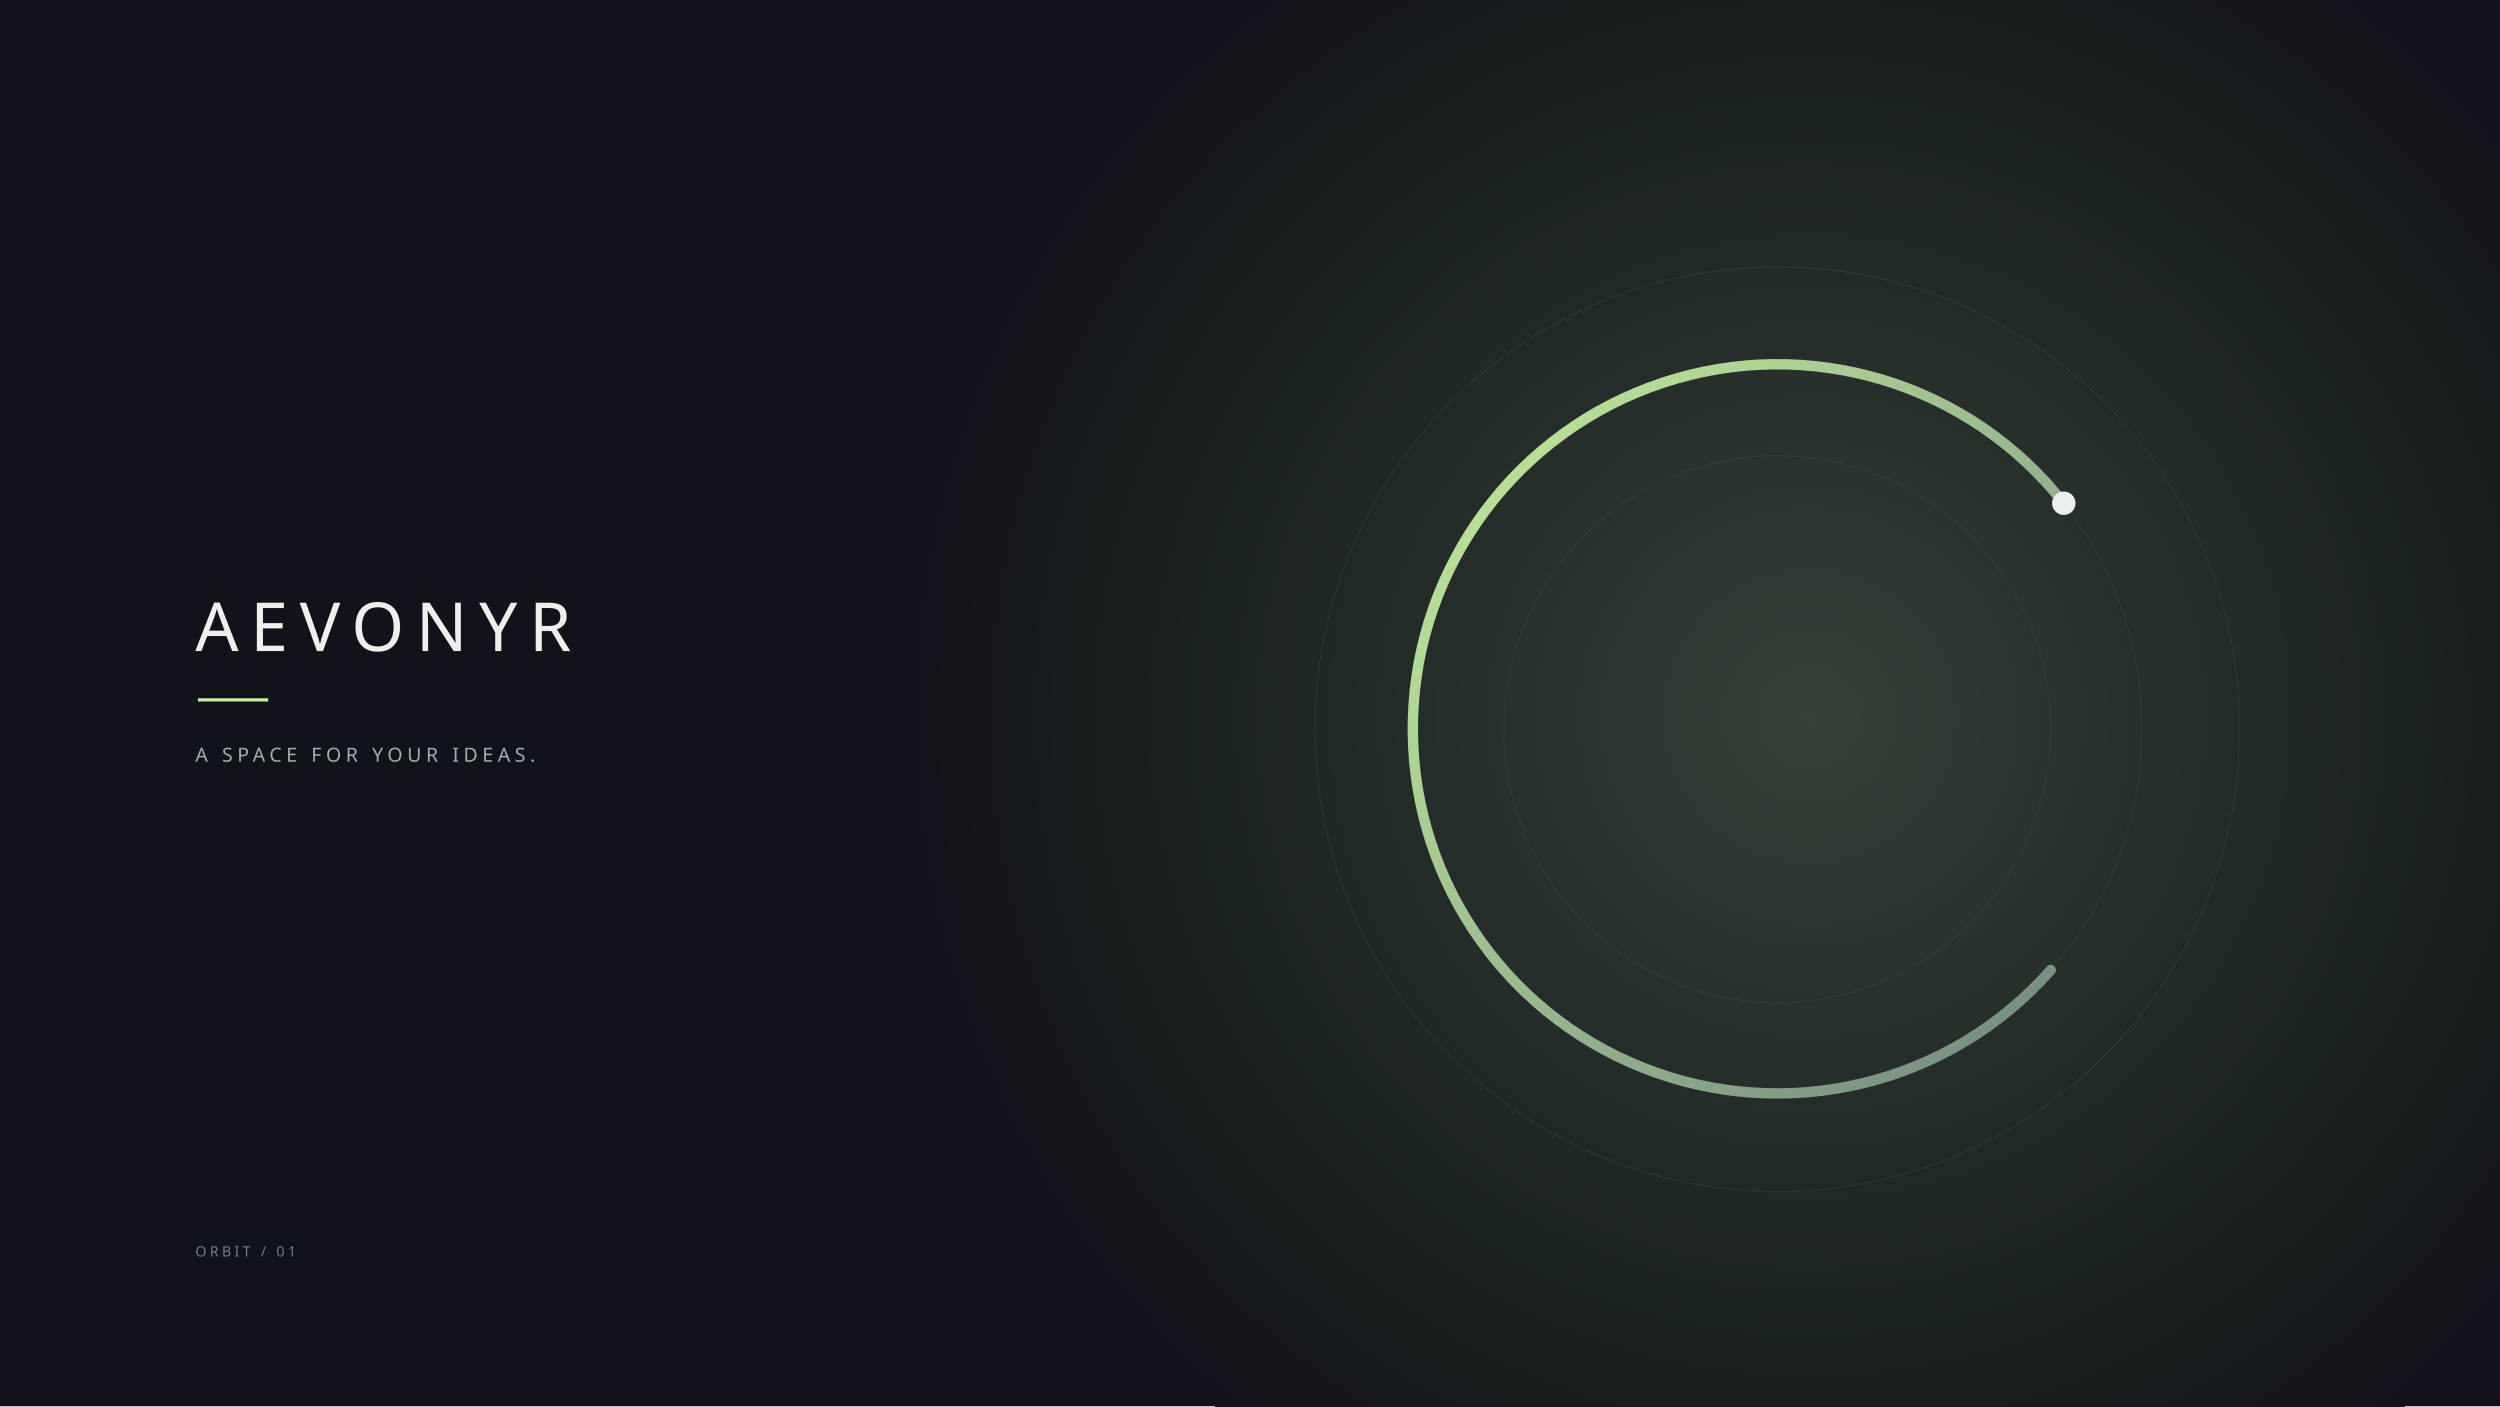
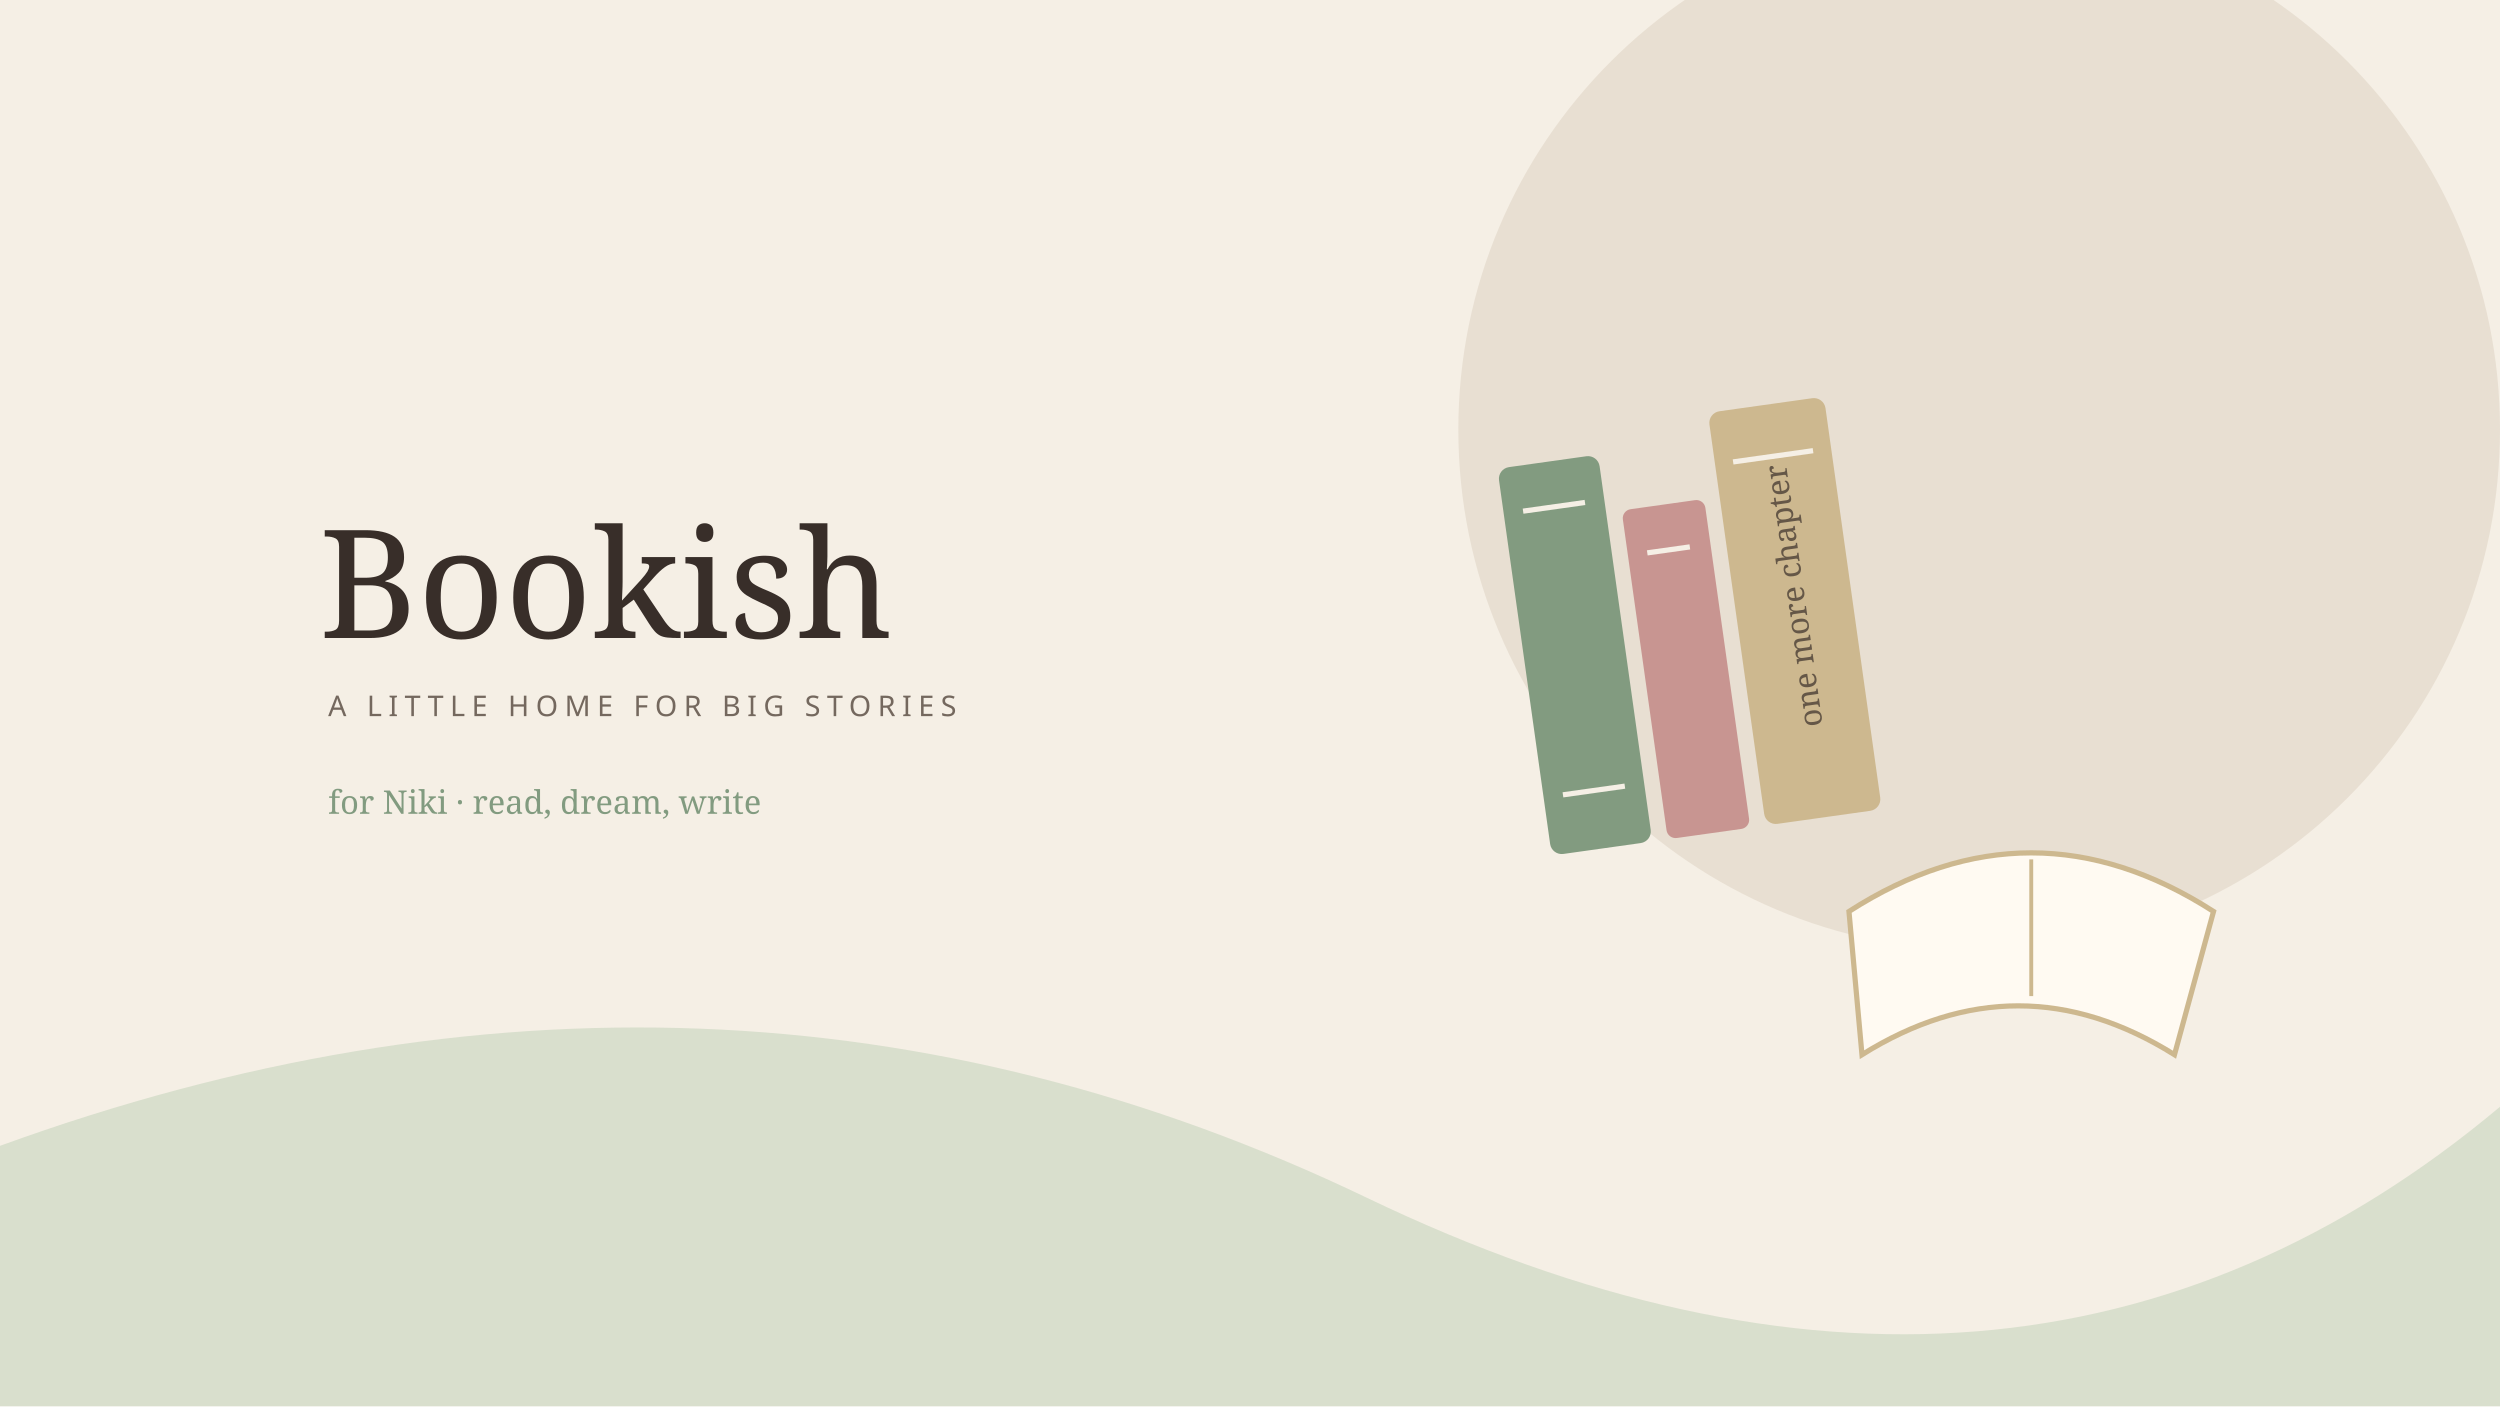
- <svg xmlns="http://www.w3.org/2000/svg" width="3840" height="2160" viewBox="0 0 3840 2160">
-   <defs>
-     <radialGradient id="halo">
-       <stop stop-color="#334035" />
-       <stop offset="1" stop-color="#101319" />
-     </radialGradient>
-     <linearGradient id="arc" x2="1" y2="1">
-       <stop stop-color="#c4ef9c" />
-       <stop offset="1" stop-color="#718780" />
-     </linearGradient>
-   </defs>
-   <rect width="3840" height="2160" fill="#101319" />
-   <ellipse cx="2780" cy="1100" rx="1400" ry="1400" fill="url(#halo)" />
-   <g fill="none" stroke="#354038">
-     <circle cx="2730" cy="1120" r="710" />
-     <circle cx="2730" cy="1120" r="560" />
-     <circle cx="2730" cy="1120" r="420" />
+ <svg xmlns="http://www.w3.org/2000/svg" width="3840" height="2160" viewBox="0 0 1920 1080">
+   <rect width="1920" height="1080" fill="#f5efe5" />
+   <circle cx="1520" cy="330" r="400" fill="#e8dfd2" />
+   <path d="M0 880 Q550 680 1050 920 T1920 850 V1080 H0Z" fill="#d9dfcd" />
+   <g transform="translate(1150 360) rotate(-8)">
+     <rect x="0" y="0" width="78" height="300" rx="9" fill="#829b80" />
+     <rect x="90" y="45" width="64" height="255" rx="7" fill="#c89591" />
+     <rect x="166" y="-20" width="90" height="320" rx="9" fill="#cdb88f" />
+     <path d="M15 35H63 M15 255H63 M105 80H138 M180 20H242" stroke="#f5efe5" stroke-width="4" />
+     <text x="220" y="230" fill="#655747" font-family="serif" font-size="24" transform="rotate(-90 220 230)">one more chapter</text>
  </g>
-   <path d="M3170 773 A560 560 0 1 0 3150 1490" fill="none" stroke="url(#arc)" stroke-width="16" stroke-linecap="round" />
-   <circle cx="3170" cy="773" r="18" fill="#edf1ed" />
-   <text x="300" y="1000" fill="#edf1ed" font-family="sans-serif" font-size="104" letter-spacing="18">AEVONYR</text>
-   <path d="M304 1075h108" stroke="#c4ef9c" stroke-width="5" />
-   <text x="300" y="1170" fill="#a4afa9" font-family="sans-serif" font-size="30" letter-spacing="7">A SPACE FOR YOUR IDEAS.</text>
-   <text x="300" y="1930" fill="#718078" font-family="sans-serif" font-size="22" letter-spacing="5">ORBIT / 01</text>
+   <path d="M1420 700 Q1560 610 1700 700 L1670 810 Q1550 735 1430 810Z" fill="#fffaf2" stroke="#cdb88f" stroke-width="4" />
+   <path d="M1560 660V765" stroke="#cdb88f" stroke-width="3" />
+   <text x="245" y="490" fill="#382e29" font-family="Georgia,serif" font-size="116">Bookish</text>
+   <text x="252" y="550" fill="#74685e" font-family="sans-serif" font-size="22" letter-spacing="5">A LITTLE HOME FOR BIG STORIES</text>
+   <text x="252" y="625" fill="#829b80" font-family="serif" font-size="25">for Niki · read, dream, write</text>
</svg>
